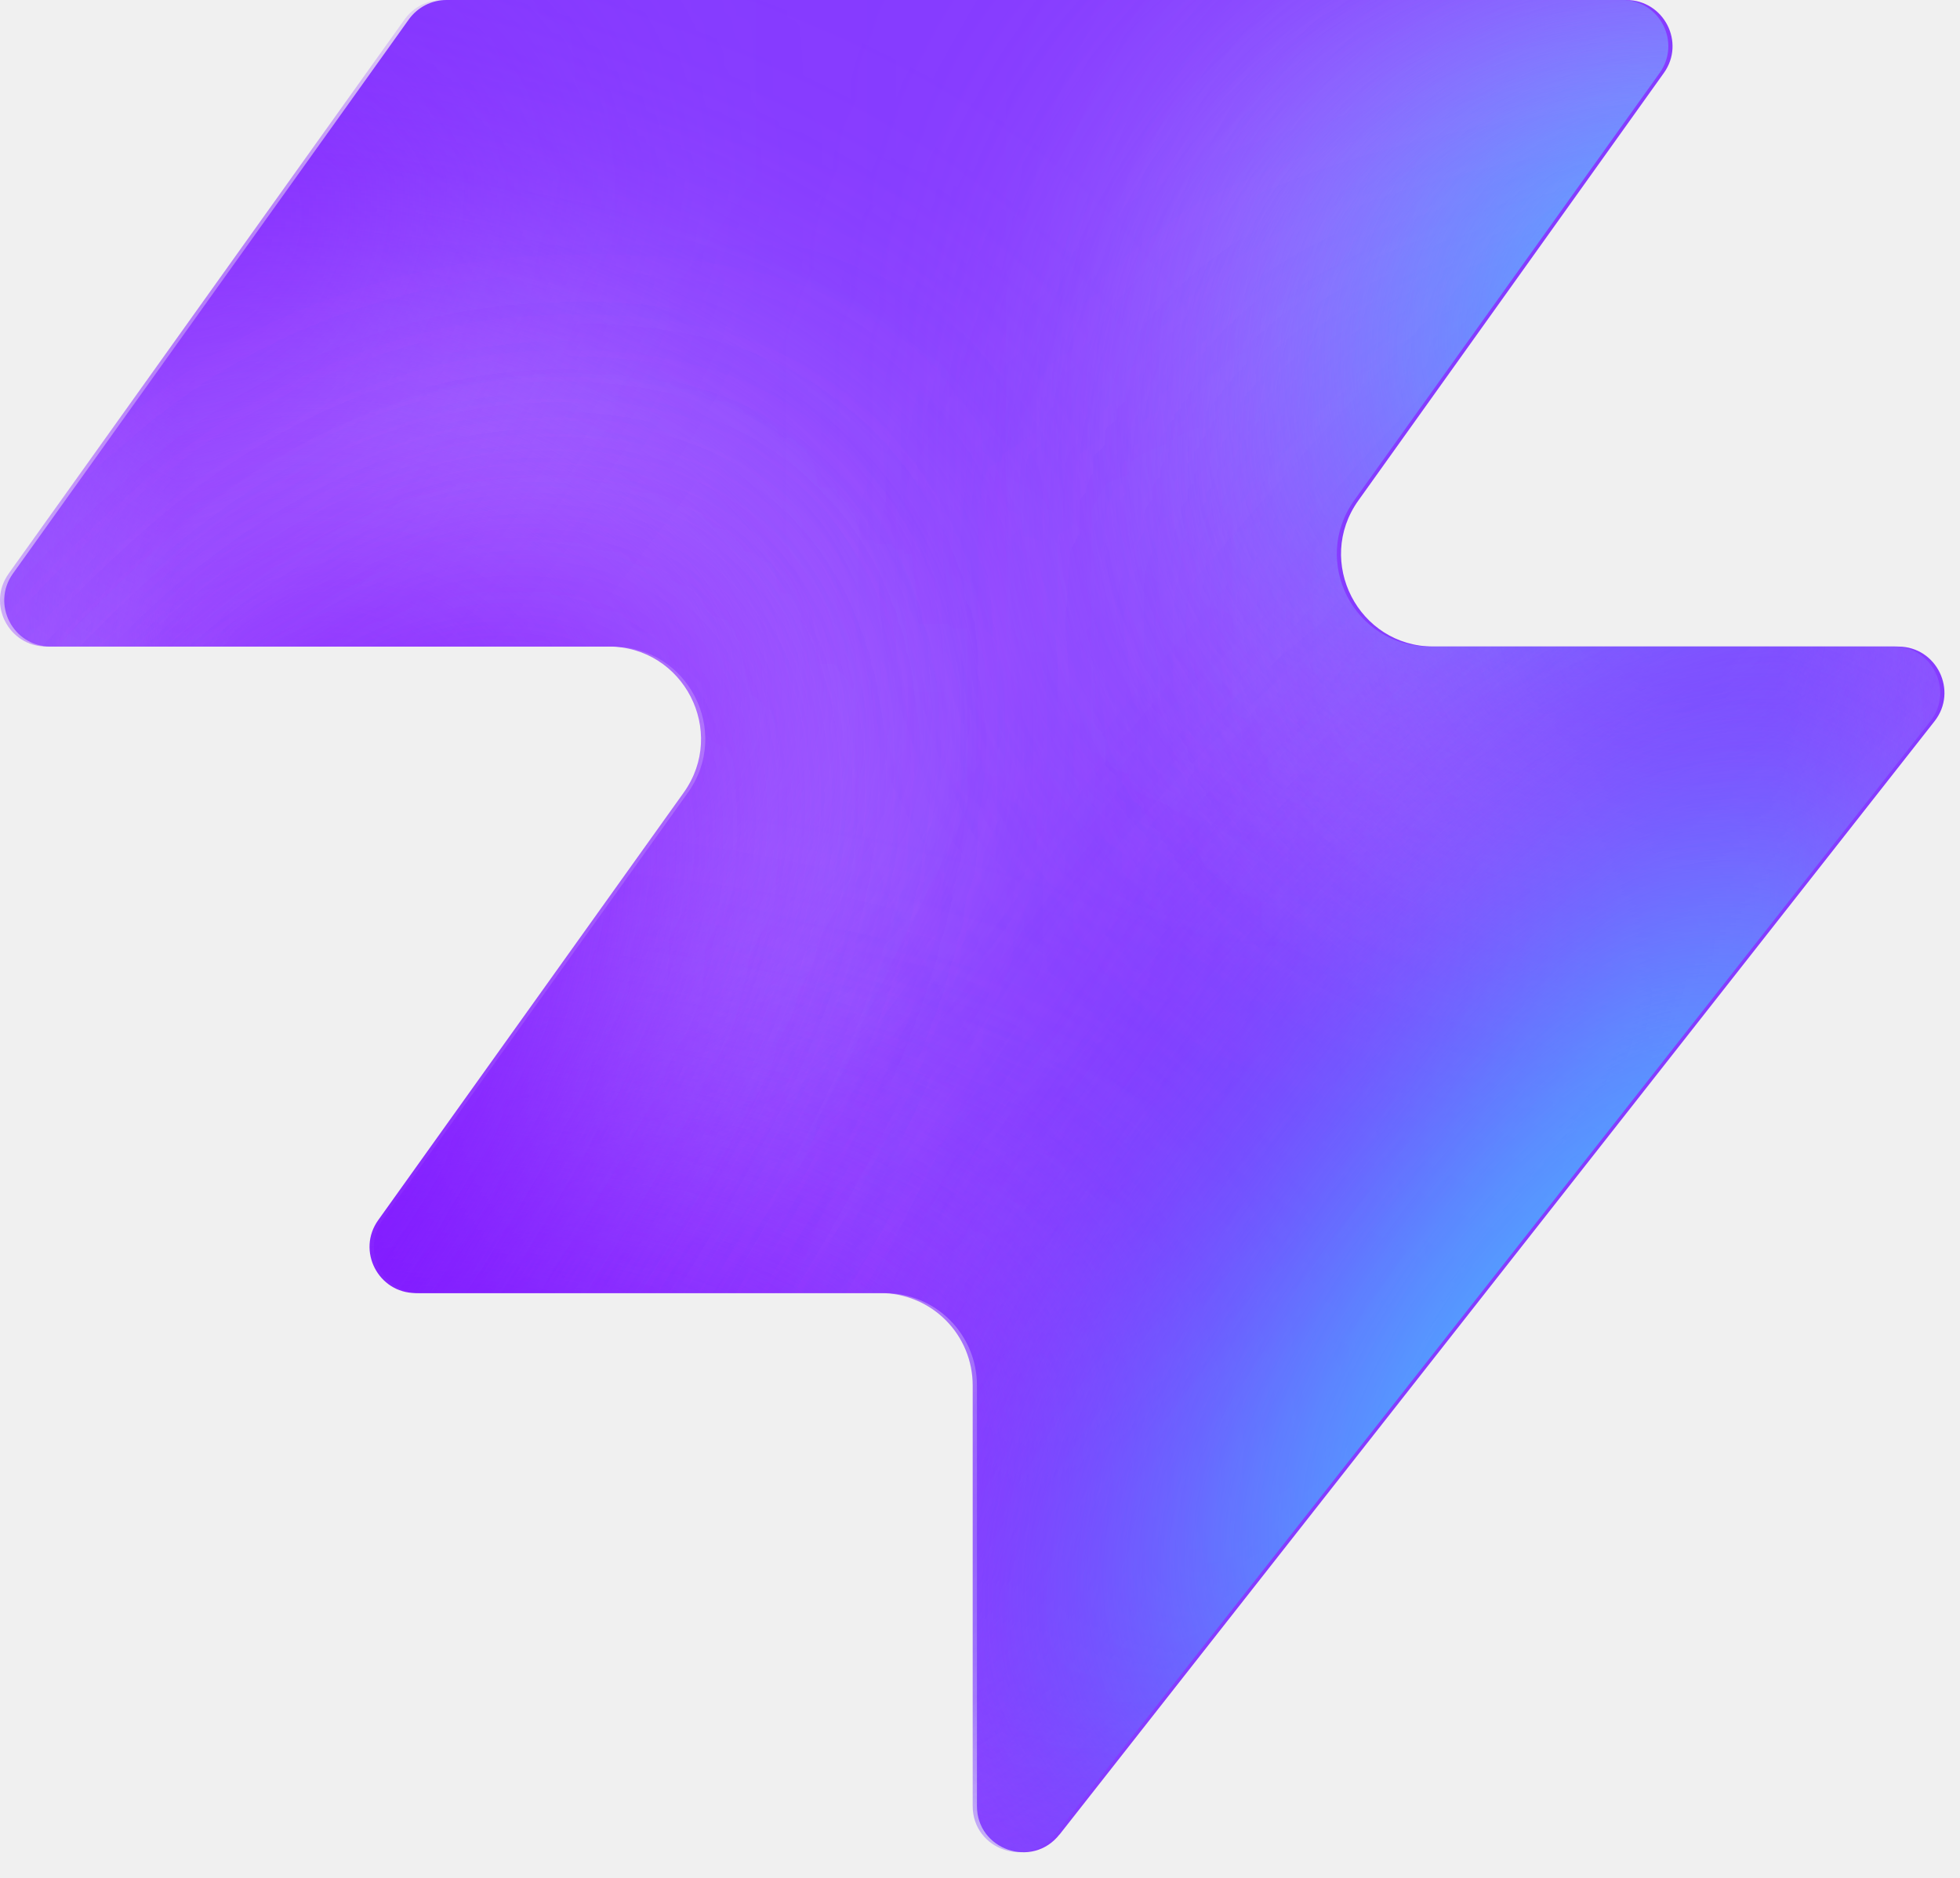
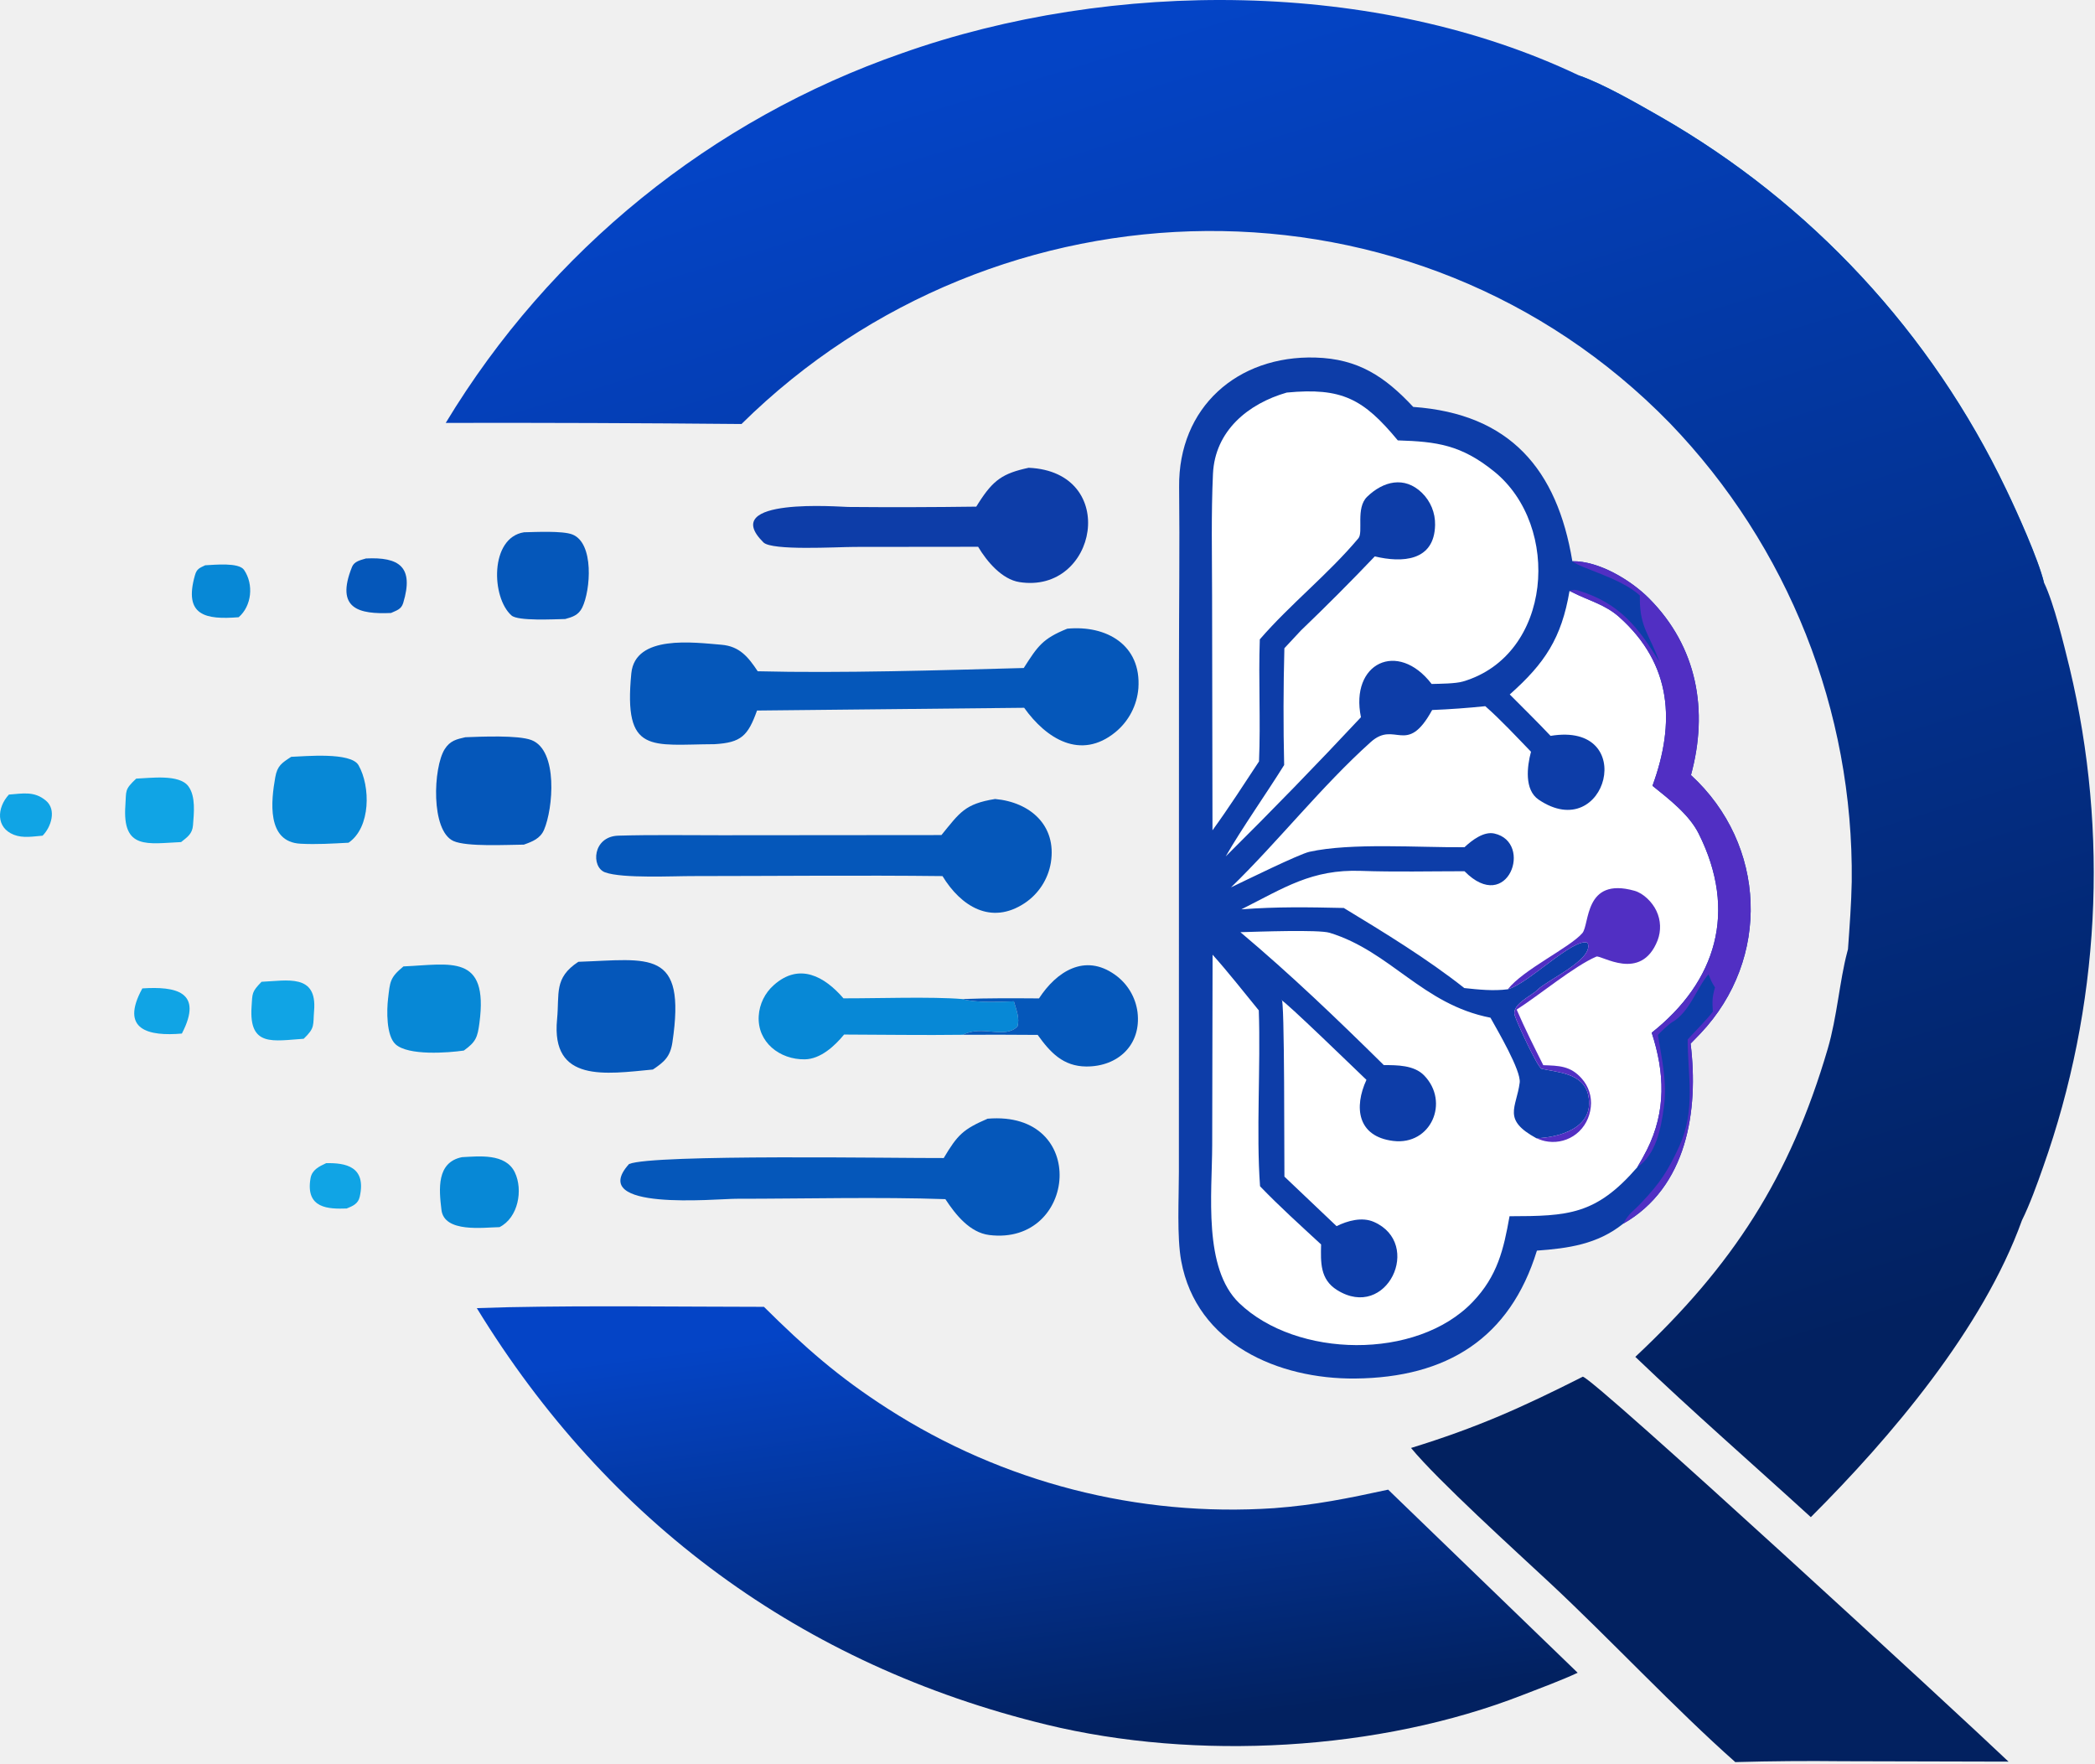
- <svg xmlns="http://www.w3.org/2000/svg" width="48" height="46" fill="none" viewBox="0 0 48 46">
-   <path fill="#863bff" d="M25.946 44.938c-.664.845-2.021.375-2.021-.698V33.937a2.26 2.26 0 0 0-2.262-2.262H10.287c-.92 0-1.456-1.04-.92-1.788l7.48-10.471c1.07-1.497 0-3.578-1.842-3.578H1.237c-.92 0-1.456-1.04-.92-1.788L10.013.474c.214-.297.556-.474.92-.474h28.894c.92 0 1.456 1.04.92 1.788l-7.48 10.471c-1.07 1.498 0 3.579 1.842 3.579h11.377c.943 0 1.473 1.088.89 1.83L25.947 44.94z" style="fill:#863bff;fill:color(display-p3 .525 .23 1);fill-opacity:1" />
-   <mask id="a" width="48" height="46" x="0" y="0" maskUnits="userSpaceOnUse" style="mask-type:alpha">
-     <path fill="#000" d="M25.842 44.938c-.664.844-2.021.375-2.021-.698V33.937a2.26 2.26 0 0 0-2.262-2.262H10.183c-.92 0-1.456-1.04-.92-1.788l7.48-10.471c1.07-1.498 0-3.579-1.842-3.579H1.133c-.92 0-1.456-1.04-.92-1.787L9.91.473c.214-.297.556-.474.92-.474h28.894c.92 0 1.456 1.04.92 1.788l-7.48 10.471c-1.07 1.498 0 3.578 1.842 3.578h11.377c.943 0 1.473 1.088.89 1.832L25.843 44.94z" style="fill:#000;fill-opacity:1" />
-   </mask>
-   <g mask="url(#a)">
-     <g filter="url(#b)">
-       <ellipse cx="5.508" cy="14.704" fill="#ede6ff" rx="5.508" ry="14.704" style="fill:#ede6ff;fill:color(display-p3 .927 .903 1);fill-opacity:1" transform="matrix(.00324 1 1 -.00324 -4.47 31.516)" />
-     </g>
-     <g filter="url(#c)">
-       <ellipse cx="10.399" cy="29.851" fill="#ede6ff" rx="10.399" ry="29.851" style="fill:#ede6ff;fill:color(display-p3 .927 .903 1);fill-opacity:1" transform="matrix(.00324 1 1 -.00324 -39.328 7.883)" />
-     </g>
-     <g filter="url(#d)">
-       <ellipse cx="5.508" cy="30.487" fill="#7e14ff" rx="5.508" ry="30.487" style="fill:#7e14ff;fill:color(display-p3 .492 .077 1);fill-opacity:1" transform="rotate(89.814 -25.913 -14.639)scale(1 -1)" />
-     </g>
-     <g filter="url(#e)">
-       <ellipse cx="5.508" cy="30.599" fill="#7e14ff" rx="5.508" ry="30.599" style="fill:#7e14ff;fill:color(display-p3 .492 .077 1);fill-opacity:1" transform="rotate(89.814 -32.644 -3.334)scale(1 -1)" />
-     </g>
-     <g filter="url(#f)">
-       <ellipse cx="5.508" cy="30.599" fill="#7e14ff" rx="5.508" ry="30.599" style="fill:#7e14ff;fill:color(display-p3 .492 .077 1);fill-opacity:1" transform="matrix(.00324 1 1 -.00324 -34.34 30.47)" />
-     </g>
-     <g filter="url(#g)">
-       <ellipse cx="14.072" cy="22.078" fill="#ede6ff" rx="14.072" ry="22.078" style="fill:#ede6ff;fill:color(display-p3 .927 .903 1);fill-opacity:1" transform="rotate(93.35 24.506 48.493)scale(-1 1)" />
-     </g>
-     <g filter="url(#h)">
-       <ellipse cx="3.47" cy="21.501" fill="#7e14ff" rx="3.47" ry="21.501" style="fill:#7e14ff;fill:color(display-p3 .492 .077 1);fill-opacity:1" transform="rotate(89.009 28.708 47.59)scale(-1 1)" />
-     </g>
-     <g filter="url(#i)">
-       <ellipse cx="3.47" cy="21.501" fill="#7e14ff" rx="3.47" ry="21.501" style="fill:#7e14ff;fill:color(display-p3 .492 .077 1);fill-opacity:1" transform="rotate(89.009 28.708 47.59)scale(-1 1)" />
-     </g>
-     <g filter="url(#j)">
-       <ellipse cx=".387" cy="8.972" fill="#7e14ff" rx="4.407" ry="29.108" style="fill:#7e14ff;fill:color(display-p3 .492 .077 1);fill-opacity:1" transform="rotate(39.51 .387 8.972)" />
-     </g>
-     <g filter="url(#k)">
-       <ellipse cx="47.523" cy="-6.092" fill="#7e14ff" rx="4.407" ry="29.108" style="fill:#7e14ff;fill:color(display-p3 .492 .077 1);fill-opacity:1" transform="rotate(37.892 47.523 -6.092)" />
-     </g>
-     <g filter="url(#l)">
-       <ellipse cx="41.412" cy="6.333" fill="#47bfff" rx="5.971" ry="9.665" style="fill:#47bfff;fill:color(display-p3 .28 .748 1);fill-opacity:1" transform="rotate(37.892 41.412 6.333)" />
-     </g>
-     <g filter="url(#m)">
-       <ellipse cx="-1.879" cy="38.332" fill="#7e14ff" rx="4.407" ry="29.108" style="fill:#7e14ff;fill:color(display-p3 .492 .077 1);fill-opacity:1" transform="rotate(37.892 -1.88 38.332)" />
-     </g>
-     <g filter="url(#n)">
-       <ellipse cx="-1.879" cy="38.332" fill="#7e14ff" rx="4.407" ry="29.108" style="fill:#7e14ff;fill:color(display-p3 .492 .077 1);fill-opacity:1" transform="rotate(37.892 -1.88 38.332)" />
-     </g>
-     <g filter="url(#o)">
-       <ellipse cx="35.651" cy="29.907" fill="#7e14ff" rx="4.407" ry="29.108" style="fill:#7e14ff;fill:color(display-p3 .492 .077 1);fill-opacity:1" transform="rotate(37.892 35.651 29.907)" />
-     </g>
-     <g filter="url(#p)">
-       <ellipse cx="38.418" cy="32.4" fill="#47bfff" rx="5.971" ry="15.297" style="fill:#47bfff;fill:color(display-p3 .28 .748 1);fill-opacity:1" transform="rotate(37.892 38.418 32.4)" />
-     </g>
-   </g>
+ <svg xmlns="http://www.w3.org/2000/svg" width="581" height="489" viewBox="0 0 581 489" fill="none">
+   <path d="M437.929 20.939C444.78 23.337 454.069 28.721 460.419 32.341C502.172 56.257 535.646 92.331 556.373 135.754C559.355 141.935 565.257 155.015 566.849 161.544C563.555 158.927 549.436 118.924 543.172 114.46C534.336 108.153 539.969 107.96 534.789 101.273C522.8 85.793 506.139 73.434 494.573 57.64C496.888 60.795 482.707 48.241 485.266 50.022C470.46 39.714 454.718 29.123 437.941 22.294L437.929 20.939Z" fill="#0788D6" />
+   <path d="M426.228 346.831C418.727 371.221 401.173 382.053 375.848 382.3C354.57 382.507 331.823 372.751 327.58 349.691C326.349 343.001 326.943 332.217 326.937 325.037L326.943 279.254L326.961 185.21C326.961 168.611 327.182 151.725 327.004 135.042C326.771 112.996 343.151 98.529 364.808 99.159C376.656 99.505 384.034 104.406 391.927 112.848C418.783 114.752 431.843 130.194 436.056 155.643C443.342 155.526 452.233 160.844 457.29 165.917C470.749 179.415 473.823 197.108 468.949 214.955C489.969 234.252 491.139 265.927 471.594 286.598C470.688 287.552 469.775 288.496 468.851 289.427C471.116 307.903 467.914 329.279 450.108 339.397C443.011 345.086 434.886 346.199 426.228 346.831Z" fill="#0D3DA8" />
+   <path d="M435.278 163.854L436.147 164.3C440.605 166.565 445.167 167.644 449.067 171.133C463.726 184.232 464.662 200.477 458.276 217.918C462.801 221.566 468.428 225.874 471.073 231.148C481.936 252.797 475.953 272.216 458.062 286.392C461.668 297.485 462.115 308.121 456.745 318.868C455.906 320.518 455.006 322.137 454.051 323.721C442.577 336.957 434.886 337.261 418.635 337.293C417.001 346.512 415.298 353.879 408.398 361.076C392.845 377.302 359.542 376.63 343.677 361.393C333.623 351.734 336.146 331.018 336.176 317.567L336.28 264.763C340.524 269.472 345.036 275.247 349.096 280.201C349.647 295.631 348.349 314.054 349.445 328.982C354.833 334.585 360.668 339.833 366.375 345.115C366.265 350.097 366.063 354.789 370.802 357.759C384.616 366.42 394.719 344.876 381.009 338.864C377.727 337.423 373.717 338.531 370.667 340.043L356.205 326.305C356.125 324.441 356.321 274.752 355.397 277.407C356.211 277.431 376.313 296.965 378.952 299.472C375.462 307.04 376.399 315.176 386.361 316.408C396.837 317.704 402.115 305.614 394.939 298.233C392.147 295.367 387.445 295.381 383.771 295.382C370.563 282.35 358.195 270.486 344.002 258.519C348.661 258.391 365.702 257.755 368.745 258.687C385.712 263.885 394.468 278.557 413.345 282.234C415.311 285.783 421.887 296.951 421.452 300.251C420.534 307.284 416.529 310.442 426.075 315.662C431.947 315.497 442.454 312.992 440.458 303.72C439.135 297.583 431.941 297.406 427.551 296.406C426.448 296.155 420.638 283.479 420.209 281.955C418.709 278.682 424.673 276.251 426.363 274.52C429.051 271.766 442.276 265.983 440.268 261.467C436.466 259.886 423.779 272.868 418.164 274.349C414.202 274.875 410.039 274.442 406.095 274.015C395.796 265.881 383.912 258.621 372.664 251.803C362.775 251.582 354.105 251.436 344.259 252.182C356.119 246.242 363.748 241.028 377.433 241.517C386.734 241.85 396.782 241.617 406.144 241.613C418.164 253.817 425.359 233.593 414.423 231.156C411.508 230.505 408.245 232.985 406.144 234.954C393.666 235.082 374.684 233.653 363.13 236.228C360.277 236.862 345.373 244.187 341.393 246.09C354.497 233.36 366.479 218.064 380.14 205.795C386.967 199.664 390.065 209.868 397.174 196.906C402.091 196.704 407.008 196.35 411.906 195.843C416.26 199.668 420.527 204.283 424.587 208.475C423.497 212.547 422.689 219.04 426.706 221.76C445.54 234.512 454.596 200.006 430.012 204.075C426.387 200.226 422.432 196.358 418.697 192.591C428.396 183.97 433.049 177.005 435.278 163.854Z" fill="white" />
+   <path d="M418.164 274.348C422.413 268.887 435.247 262.863 438.805 258.806C440.917 256.396 439.233 243.098 453.267 247.028C455.766 247.727 458.239 250.183 459.378 252.63C460.597 255.195 460.707 258.148 459.691 260.799C455.086 272.495 444.003 264.743 442.711 265.291C436.656 267.868 426.84 276.014 420.613 279.984C422.946 285.371 425.365 290.173 427.992 295.4C432.321 295.559 435.547 295.554 438.664 299.119C440.581 301.268 441.493 304.13 441.174 306.992C440.862 309.933 439.485 312.606 437.158 314.454C434.966 316.185 432.167 316.961 429.394 316.608C428.065 316.439 427.324 316.159 426.075 315.661C431.947 315.496 442.454 312.992 440.458 303.72C439.136 297.582 431.941 297.406 427.551 296.405C426.449 296.155 420.638 283.479 420.209 281.955C418.709 278.682 424.673 276.251 426.363 274.519C429.051 271.766 442.277 265.982 440.268 261.466C436.466 259.885 423.779 272.867 418.164 274.348Z" fill="#512FC3" />
+   <path d="M436.055 155.643C443.341 155.527 452.232 160.844 457.29 165.917C470.748 179.416 473.822 197.108 468.948 214.955C489.968 234.252 491.138 265.927 471.593 286.598C470.687 287.552 469.775 288.496 468.85 289.427C471.116 307.903 467.913 329.279 450.107 339.397C451.963 336.153 452.826 336.116 455.287 333.445C460.339 328.141 462.69 324.513 465.752 317.789C470.283 307.823 468.048 298.235 468.036 288.277C468.036 288.163 473.889 282.233 475.016 280.547C474.844 277.631 474.82 276.642 475.61 273.84C474.661 272.381 474.483 271.801 473.797 270.222C470.577 273.897 468.581 280.725 463.719 283.485C463.303 283.627 459.751 286.819 459.8 287.103C460.902 293.907 462.372 300.106 461.435 307.053C460.633 312.985 459.298 320.142 454.051 323.721C455.006 322.136 455.906 320.518 456.745 318.867C462.115 308.121 461.668 297.485 458.061 286.391C475.953 272.216 481.935 252.797 471.073 231.148C468.428 225.874 462.8 221.566 458.276 217.918C464.662 200.476 463.725 184.231 449.066 171.132C445.166 167.644 440.604 166.565 436.147 164.3L435.277 163.853C436.367 163.54 436.692 163.455 437.818 163.799C449.189 167.272 454.522 174.169 460.21 183.579C457.504 176.047 454.792 174.116 454.773 166.066L454.779 165.145C449.422 160.206 438.18 157.594 436.055 155.643Z" fill="#512FC3" />
+   <path d="M356.854 108.868C372.155 107.416 378.113 110.616 387.647 122.129C398.436 122.471 405.195 123.341 414.362 130.753C433.11 145.905 430.483 181.706 405.728 188.996C403.652 189.608 399.403 189.616 397.033 189.683C387.641 177.459 374.335 183.882 377.427 198.902C365.175 212.007 352.672 224.879 339.924 237.51C344.344 229.78 351.153 220.153 356.131 212.159C355.88 201.365 355.905 190.567 356.193 179.774L360.76 174.871C367.747 168.169 374.586 161.311 381.266 154.303C388.81 156.112 397.799 155.713 397.988 145.581C398.062 142.229 396.733 138.999 394.333 136.661C389.496 131.975 383.642 133.423 379.154 137.752C375.903 140.886 378.144 147.588 376.723 149.28C368.371 159.238 357.919 167.452 349.378 177.309C348.98 188.634 349.635 199.939 349.157 211.165C344.938 217.555 340.75 224.078 336.256 230.266L336.146 165.101C336.133 153.894 335.87 142.566 336.391 131.386C336.948 119.479 346.132 111.949 356.854 108.868Z" fill="white" />
+   <path d="M123.616 117.281C152.552 69.387 197.322 33.118 250.178 14.752C308.333 -5.86 381.768 -5.833 437.929 20.939C444.78 23.336 454.069 28.72 460.419 32.341C502.172 56.257 535.646 92.331 556.373 135.754C559.355 141.935 565.257 155.014 566.849 161.543C569.684 167.448 572.354 178.738 573.971 185.274C584.931 231.165 582.371 279.248 566.592 323.715C564.964 328.364 562.912 334.052 560.739 338.43C549.95 368.456 524.356 398.62 502.19 420.742C486.197 406.136 469.083 391.212 453.518 376.289C480.429 351.074 496.379 326.682 506.887 290.839C509.477 282 510.168 272.043 512.275 264.074L512.495 263.25C512.93 257.169 513.426 250.562 513.536 244.492C514.069 197.139 495.957 151.476 463.107 117.364C392.661 45.08 276.702 47.438 205.637 117.588C178.297 117.331 150.957 117.229 123.616 117.281Z" fill="url(#paint0_linear_302_83)" />
+   <path d="M140.849 362.524C164.189 362.052 188.452 362.399 211.86 362.42C223.243 373.694 232.517 381.897 246.248 390.693C278.062 411.12 315.596 420.781 353.315 418.254C364.765 417.403 373.913 415.504 384.971 413.118L437.531 463.899C432.86 466.079 427.257 468.124 422.408 470.016C382.448 485.648 331.67 488.373 290.169 478.276C222.314 461.775 168.559 422.152 132.236 362.777L140.849 362.524Z" fill="url(#paint1_linear_302_83)" />
+   <path d="M438.964 381.789C442.552 382.685 543.888 476.005 557.016 488.545L510.916 488.429C501.021 488.318 491.132 488.398 481.243 488.674C464.534 473.886 446.44 454.489 429.761 438.932C420.374 430.176 398.766 410.602 391.32 401.557C409.677 395.897 422.009 390.357 438.964 381.789Z" fill="#022160" />
+   <path d="M295.983 174.352C306.885 173.321 316.545 178.874 315.705 190.859C315.325 195.627 313.016 200.035 309.314 203.062C299.691 210.899 290.149 204.874 284.026 196.286L209.946 197.049C207.423 204.041 205.597 205.953 198.125 206.38C180.539 206.457 172.884 209.299 175.081 186.743C176.134 175.933 192.364 178.175 200.048 178.801C205.103 179.213 207.501 182.2 210.136 186.159C232.78 186.733 261.281 185.877 283.914 185.254C287.813 179.17 289.123 177.123 295.983 174.352Z" fill="#0557BA" />
+   <path d="M275.966 221.581C285.7 222.462 293.085 228.902 291.43 239.236C290.661 243.837 288.018 247.913 284.129 250.49C274.845 256.611 266.486 251.348 261.38 242.963C238.513 242.699 215.128 242.949 192.217 242.96C187.029 242.935 172.595 243.686 167.797 241.921C163.867 240.473 164.314 231.961 171.489 231.75C180.858 231.475 190.528 231.641 200.057 231.636L261.082 231.585C266.231 225.279 267.56 222.944 275.966 221.581Z" fill="#0557BA" />
+   <path d="M273.89 310.244C302.131 307.866 298.703 345.507 274.364 342.503C268.955 341.835 265.01 336.872 262.179 332.555C244.05 331.91 222.464 332.456 204.151 332.449C198.592 332.456 162.523 336.023 174.455 322.808C181.176 320.032 249.284 321.224 261.719 321.155C265.567 314.696 267.096 313.18 273.89 310.244Z" fill="#0557BA" />
+   <path d="M285.275 129.726C310.62 130.849 304.339 164.856 282.688 161.425C277.855 160.659 273.67 155.705 271.26 151.636L237.065 151.673C231.905 151.687 214.092 152.764 211.724 150.423C198.917 137.762 233.183 140.585 235.2 140.592C247.048 140.696 258.898 140.666 270.745 140.503L271.408 139.446C275.469 133.093 278.103 131.273 285.275 129.726Z" fill="#0D3DA8" />
+   <path d="M160.391 266.733C180.128 266.058 190.368 262.983 186.478 289.054C185.885 293.023 184.255 294.479 181.06 296.607C167.975 297.853 152.778 300.354 154.491 282.68C155.188 275.487 153.551 271.238 160.391 266.733Z" fill="#0557BA" />
+   <path d="M234.088 286.906C231.464 290.107 227.557 293.703 223.215 293.78C216.244 293.904 209.987 289.017 210.415 281.767C210.613 278.459 212.124 275.366 214.612 273.177C221.698 266.872 228.686 270.793 233.914 276.863C243.147 276.894 258.321 276.356 266.896 277.062C270.717 278.165 277.02 277.815 281.182 277.696C281.852 280.086 282.849 282.392 282.161 284.689C278.509 288.264 272.524 284.165 267.02 286.971C256.202 287.12 244.941 286.931 234.088 286.906Z" fill="#0788D6" />
+   <path d="M129.055 204.455C133.398 204.293 143.722 203.822 147.413 205.254C154.815 208.127 153.399 224.245 150.878 230.123C149.831 232.563 147.619 233.411 145.273 234.237C140.73 234.269 129.446 234.896 125.765 233.24C119.402 230.377 120.143 212.839 123.319 207.775C124.816 205.387 126.68 204.992 129.055 204.455Z" fill="#0557BA" />
+   <path d="M288.141 276.883C293.005 269.405 300.843 264.357 309.179 270.294C312.64 272.729 314.92 276.504 315.465 280.7C316.561 289.744 310.052 295.829 301.241 295.766C294.84 295.721 291.261 291.872 287.778 287.005C280.859 286.947 273.939 286.936 267.02 286.971C272.524 284.165 278.509 288.264 282.162 284.689C282.849 282.392 281.853 280.086 281.182 277.696C277.02 277.815 270.717 278.165 266.896 277.062C274.079 276.779 280.961 276.838 288.141 276.883Z" fill="#0557BA" />
+   <path d="M80.754 209.888C84.492 209.762 97.311 208.487 99.433 212.216C102.759 218.066 102.875 229.475 96.653 233.707C92.134 233.943 87.857 234.227 83.299 233.981C73.879 233.469 75.178 222.079 76.337 215.563C76.91 212.336 78.159 211.59 80.754 209.888Z" fill="#0788D6" />
+   <path d="M111.891 268.01C124.956 267.443 135.511 264.389 132.964 283.66C132.434 287.668 131.994 288.943 128.631 291.346C124.268 291.974 113.231 292.828 109.698 289.606C107.089 287.226 107.239 280.15 107.62 276.96C108.181 272.262 108.076 271.144 111.891 268.01Z" fill="#0788D6" />
+   <path d="M145.318 147.615C148.526 147.541 155.978 147.167 158.699 148.21C164.831 150.561 163.793 163.727 161.475 168.477C160.424 170.628 158.731 171.113 156.757 171.668C153.625 171.73 143.664 172.278 141.861 170.693C136.226 165.741 135.801 149.121 145.318 147.615Z" fill="#0557BA" />
+   <path d="M128.126 320.91C132.767 320.681 140.205 319.763 142.777 325.129C145.112 330 143.722 337.714 138.529 340.316C134.067 340.391 123.203 341.951 122.426 335.531C121.724 329.731 121.052 322.337 128.126 320.91Z" fill="#0788D6" />
+   <path d="M37.77 215.932C41.675 215.79 49.699 214.617 52.238 218.046C54.329 220.868 53.77 225.532 53.528 228.83C53.349 231.269 51.97 232.12 50.225 233.528C40.985 233.934 33.878 235.787 34.77 223.346C35.064 219.243 34.449 219.062 37.77 215.932Z" fill="#10A4E5" />
+   <path d="M72.534 272.277C79.713 271.95 87.957 269.992 87.11 280.258C86.771 284.369 87.442 285.004 84.222 288.078C75.807 288.624 69.02 290.458 69.764 279.235C70.017 275.411 69.757 275.131 72.534 272.277Z" fill="#10A4E5" />
+   <path d="M101.488 154.879C110.676 154.425 114.878 157.17 111.815 167.23C111.271 169.018 109.976 169.273 108.439 169.996C99.6 170.375 92.918 168.912 97.623 157.222C98.248 155.668 99.954 155.341 101.488 154.879Z" fill="#0557BA" />
+   <path d="M56.904 156.766C59.459 156.652 66.218 155.908 67.679 158.049C70.428 162.074 69.806 168.051 66.189 171.171C57.069 171.889 50.838 170.805 54.072 159.502C54.59 157.692 55.382 157.518 56.904 156.766Z" fill="#0788D6" />
+   <path d="M39.476 274.109C48.585 273.522 56.533 274.896 50.439 286.633C41.262 287.427 33.134 285.67 39.476 274.109Z" fill="#10A4E5" />
+   <path d="M90.446 322.577C95.803 322.466 101.648 323.459 99.767 331.878C99.332 333.824 97.901 334.436 96.147 335.148C91.231 335.309 84.649 335.257 86.116 326.776C86.519 324.445 88.447 323.505 90.446 322.577Z" fill="#10A4E5" />
+   <path d="M2.47 220.357C6.325 220.07 9.515 219.323 12.746 222.048C15.736 224.569 14.177 229.382 11.812 231.754C9.182 231.969 6.405 232.496 3.868 231.511C-1.185 229.549 -0.891 224.01 2.47 220.357Z" fill="#10A4E5" />
  <defs>
-     <filter id="b" width="60.045" height="41.654" x="-19.77" y="16.149" color-interpolation-filters="sRGB" filterUnits="userSpaceOnUse">
-       <feFlood flood-opacity="0" result="BackgroundImageFix" />
-       <feBlend in="SourceGraphic" in2="BackgroundImageFix" result="shape" />
-       <feGaussianBlur result="effect1_foregroundBlur_2002_17158" stdDeviation="7.659" />
-     </filter>
-     <filter id="c" width="90.34" height="51.437" x="-54.613" y="-7.533" color-interpolation-filters="sRGB" filterUnits="userSpaceOnUse">
-       <feFlood flood-opacity="0" result="BackgroundImageFix" />
-       <feBlend in="SourceGraphic" in2="BackgroundImageFix" result="shape" />
-       <feGaussianBlur result="effect1_foregroundBlur_2002_17158" stdDeviation="7.659" />
-     </filter>
-     <filter id="d" width="79.355" height="29.4" x="-49.64" y="2.03" color-interpolation-filters="sRGB" filterUnits="userSpaceOnUse">
-       <feFlood flood-opacity="0" result="BackgroundImageFix" />
-       <feBlend in="SourceGraphic" in2="BackgroundImageFix" result="shape" />
-       <feGaussianBlur result="effect1_foregroundBlur_2002_17158" stdDeviation="4.596" />
-     </filter>
-     <filter id="e" width="79.579" height="29.4" x="-45.045" y="20.029" color-interpolation-filters="sRGB" filterUnits="userSpaceOnUse">
-       <feFlood flood-opacity="0" result="BackgroundImageFix" />
-       <feBlend in="SourceGraphic" in2="BackgroundImageFix" result="shape" />
-       <feGaussianBlur result="effect1_foregroundBlur_2002_17158" stdDeviation="4.596" />
-     </filter>
-     <filter id="f" width="79.579" height="29.4" x="-43.513" y="21.178" color-interpolation-filters="sRGB" filterUnits="userSpaceOnUse">
-       <feFlood flood-opacity="0" result="BackgroundImageFix" />
-       <feBlend in="SourceGraphic" in2="BackgroundImageFix" result="shape" />
-       <feGaussianBlur result="effect1_foregroundBlur_2002_17158" stdDeviation="4.596" />
-     </filter>
-     <filter id="g" width="74.749" height="58.852" x="15.756" y="-17.901" color-interpolation-filters="sRGB" filterUnits="userSpaceOnUse">
-       <feFlood flood-opacity="0" result="BackgroundImageFix" />
-       <feBlend in="SourceGraphic" in2="BackgroundImageFix" result="shape" />
-       <feGaussianBlur result="effect1_foregroundBlur_2002_17158" stdDeviation="7.659" />
-     </filter>
-     <filter id="h" width="61.377" height="25.362" x="23.548" y="2.284" color-interpolation-filters="sRGB" filterUnits="userSpaceOnUse">
-       <feFlood flood-opacity="0" result="BackgroundImageFix" />
-       <feBlend in="SourceGraphic" in2="BackgroundImageFix" result="shape" />
-       <feGaussianBlur result="effect1_foregroundBlur_2002_17158" stdDeviation="4.596" />
-     </filter>
-     <filter id="i" width="61.377" height="25.362" x="23.548" y="2.284" color-interpolation-filters="sRGB" filterUnits="userSpaceOnUse">
-       <feFlood flood-opacity="0" result="BackgroundImageFix" />
-       <feBlend in="SourceGraphic" in2="BackgroundImageFix" result="shape" />
-       <feGaussianBlur result="effect1_foregroundBlur_2002_17158" stdDeviation="4.596" />
-     </filter>
-     <filter id="j" width="56.045" height="63.649" x="-27.636" y="-22.853" color-interpolation-filters="sRGB" filterUnits="userSpaceOnUse">
-       <feFlood flood-opacity="0" result="BackgroundImageFix" />
-       <feBlend in="SourceGraphic" in2="BackgroundImageFix" result="shape" />
-       <feGaussianBlur result="effect1_foregroundBlur_2002_17158" stdDeviation="4.596" />
-     </filter>
-     <filter id="k" width="54.814" height="64.646" x="20.116" y="-38.415" color-interpolation-filters="sRGB" filterUnits="userSpaceOnUse">
-       <feFlood flood-opacity="0" result="BackgroundImageFix" />
-       <feBlend in="SourceGraphic" in2="BackgroundImageFix" result="shape" />
-       <feGaussianBlur result="effect1_foregroundBlur_2002_17158" stdDeviation="4.596" />
-     </filter>
-     <filter id="l" width="33.541" height="35.313" x="24.641" y="-11.323" color-interpolation-filters="sRGB" filterUnits="userSpaceOnUse">
-       <feFlood flood-opacity="0" result="BackgroundImageFix" />
-       <feBlend in="SourceGraphic" in2="BackgroundImageFix" result="shape" />
-       <feGaussianBlur result="effect1_foregroundBlur_2002_17158" stdDeviation="4.596" />
-     </filter>
-     <filter id="m" width="54.814" height="64.646" x="-29.286" y="6.009" color-interpolation-filters="sRGB" filterUnits="userSpaceOnUse">
-       <feFlood flood-opacity="0" result="BackgroundImageFix" />
-       <feBlend in="SourceGraphic" in2="BackgroundImageFix" result="shape" />
-       <feGaussianBlur result="effect1_foregroundBlur_2002_17158" stdDeviation="4.596" />
-     </filter>
-     <filter id="n" width="54.814" height="64.646" x="-29.286" y="6.009" color-interpolation-filters="sRGB" filterUnits="userSpaceOnUse">
-       <feFlood flood-opacity="0" result="BackgroundImageFix" />
-       <feBlend in="SourceGraphic" in2="BackgroundImageFix" result="shape" />
-       <feGaussianBlur result="effect1_foregroundBlur_2002_17158" stdDeviation="4.596" />
-     </filter>
-     <filter id="o" width="54.814" height="64.646" x="8.244" y="-2.416" color-interpolation-filters="sRGB" filterUnits="userSpaceOnUse">
-       <feFlood flood-opacity="0" result="BackgroundImageFix" />
-       <feBlend in="SourceGraphic" in2="BackgroundImageFix" result="shape" />
-       <feGaussianBlur result="effect1_foregroundBlur_2002_17158" stdDeviation="4.596" />
-     </filter>
-     <filter id="p" width="39.409" height="43.623" x="18.713" y="10.588" color-interpolation-filters="sRGB" filterUnits="userSpaceOnUse">
-       <feFlood flood-opacity="0" result="BackgroundImageFix" />
-       <feBlend in="SourceGraphic" in2="BackgroundImageFix" result="shape" />
-       <feGaussianBlur result="effect1_foregroundBlur_2002_17158" stdDeviation="4.596" />
-     </filter>
+     <linearGradient id="paint0_linear_302_83" x1="352.135" y1="420.742" x2="233.482" y2="32.285" gradientUnits="userSpaceOnUse">
+       <stop stop-color="#022160" />
+       <stop offset="1" stop-color="#0444C6" />
+     </linearGradient>
+     <linearGradient id="paint1_linear_302_83" x1="284.884" y1="484.234" x2="268.849" y2="363.256" gradientUnits="userSpaceOnUse">
+       <stop stop-color="#022160" />
+       <stop offset="1" stop-color="#0444C6" />
+     </linearGradient>
  </defs>
</svg>
